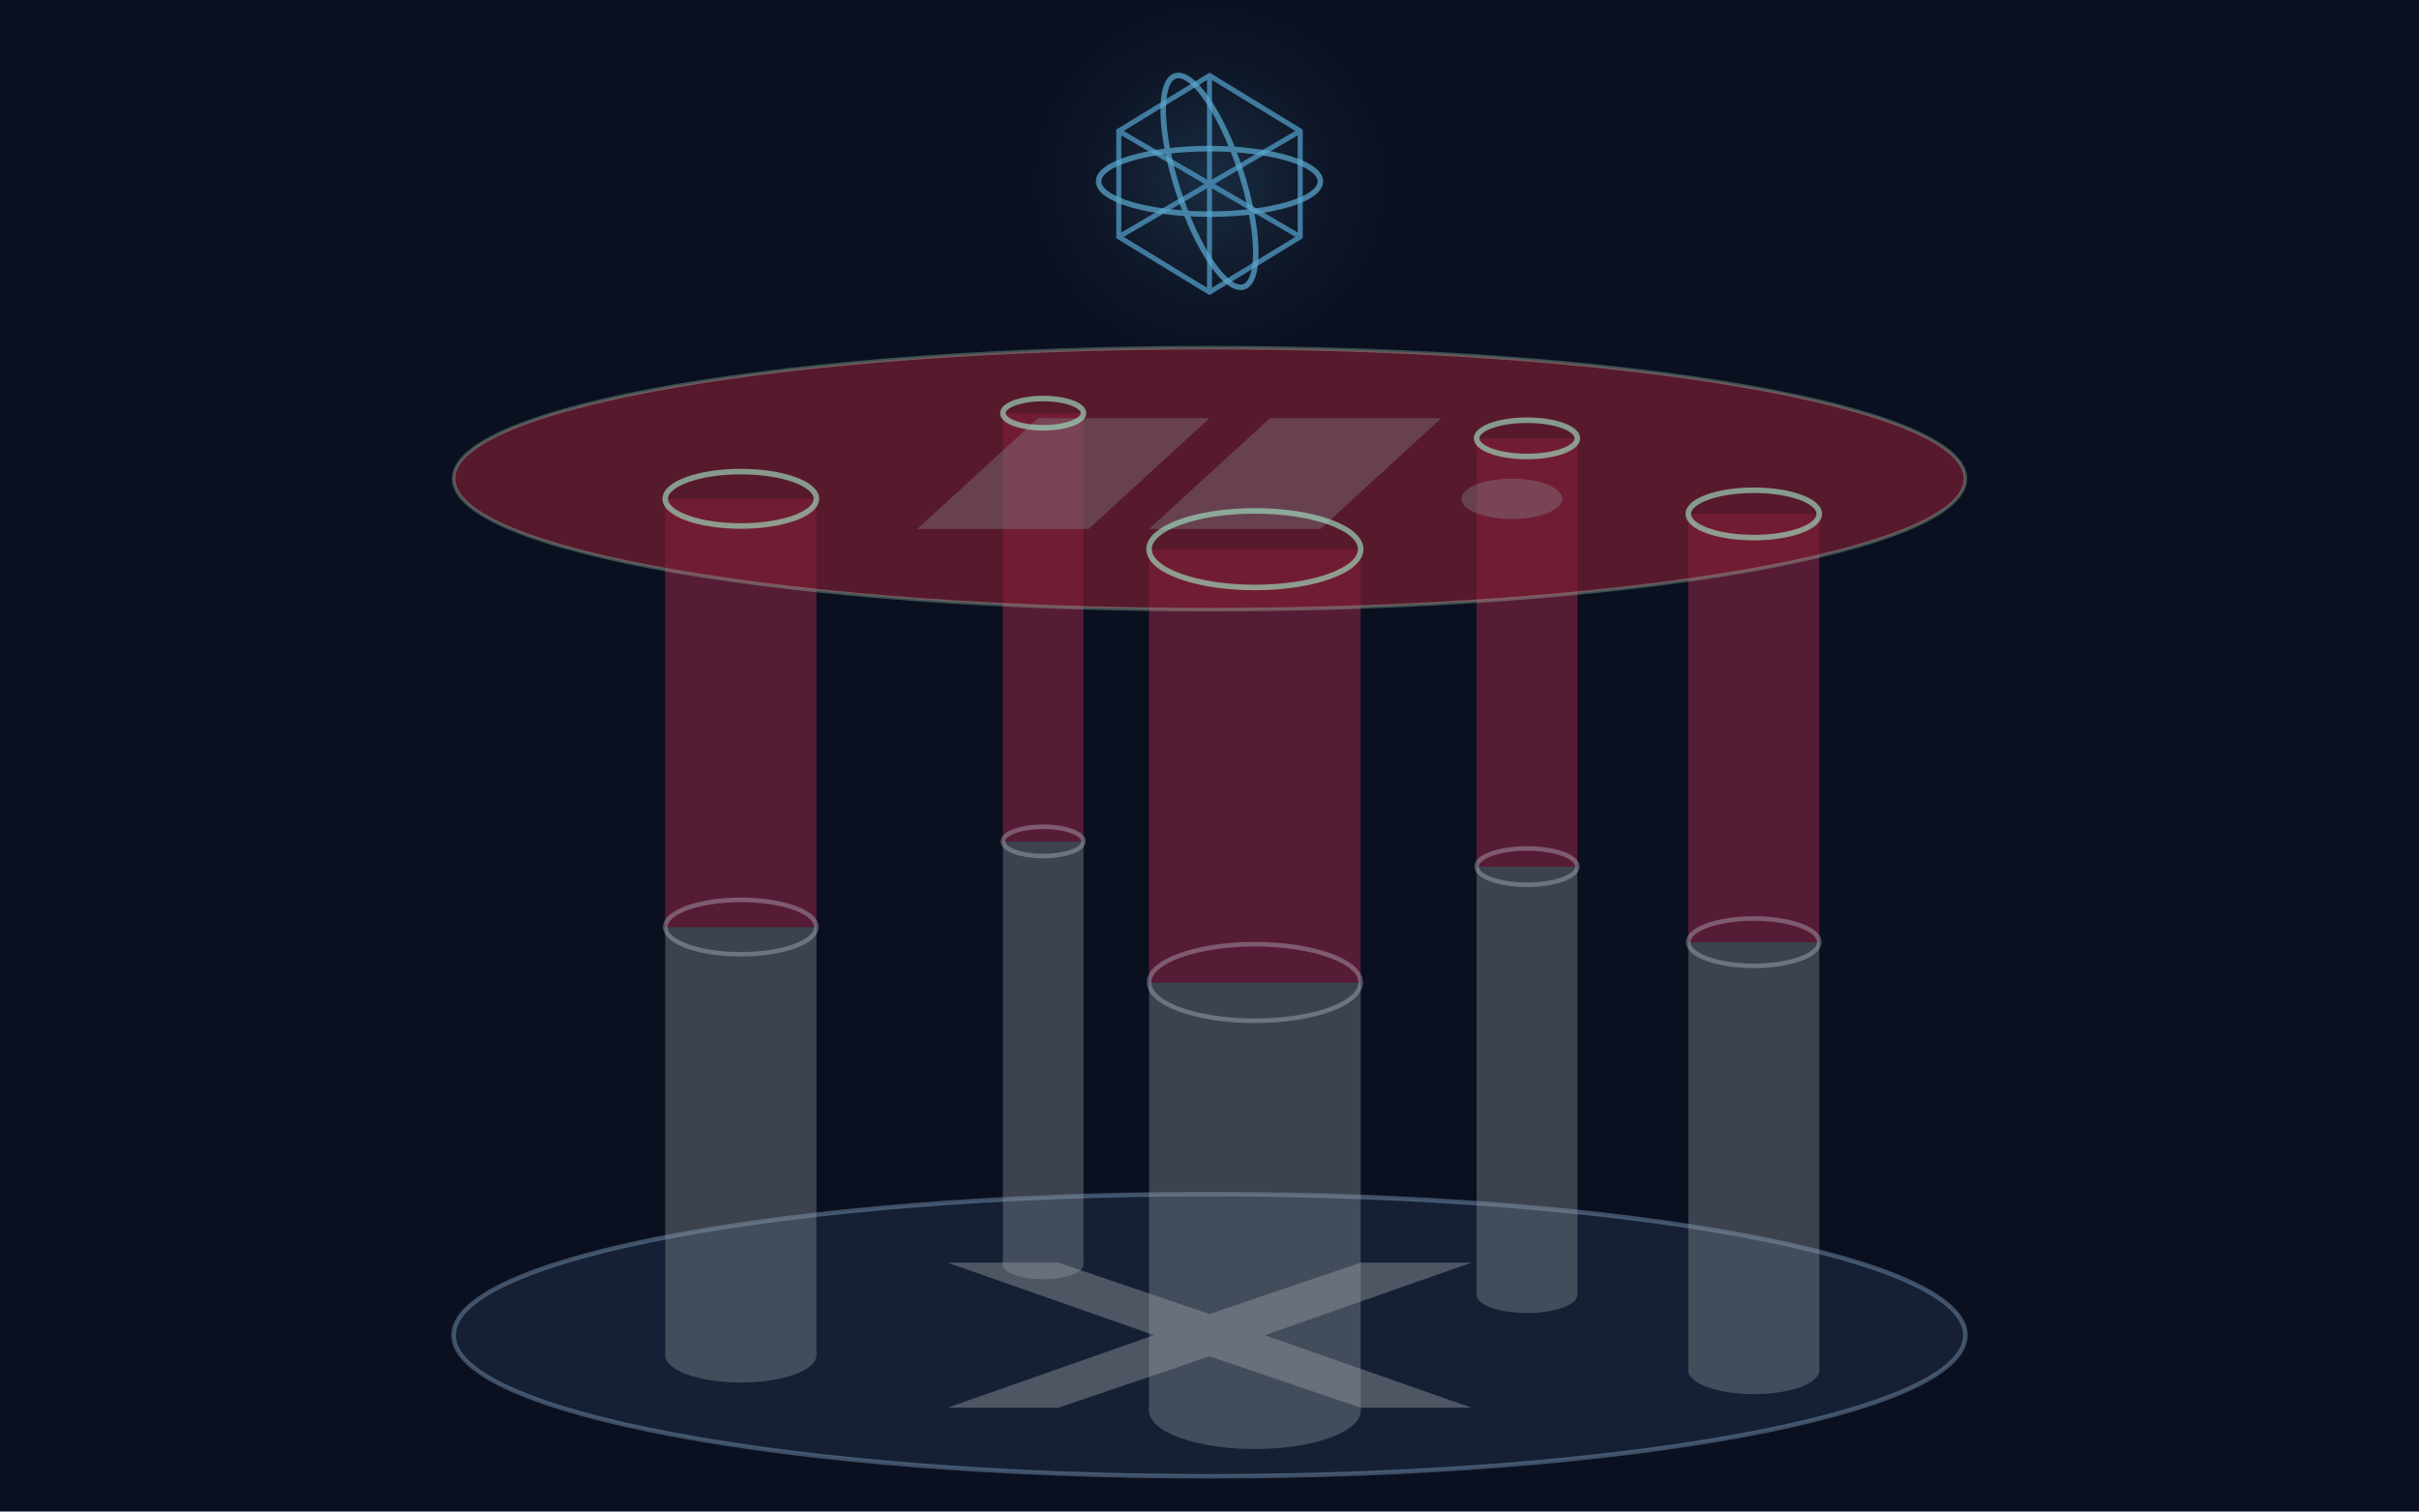
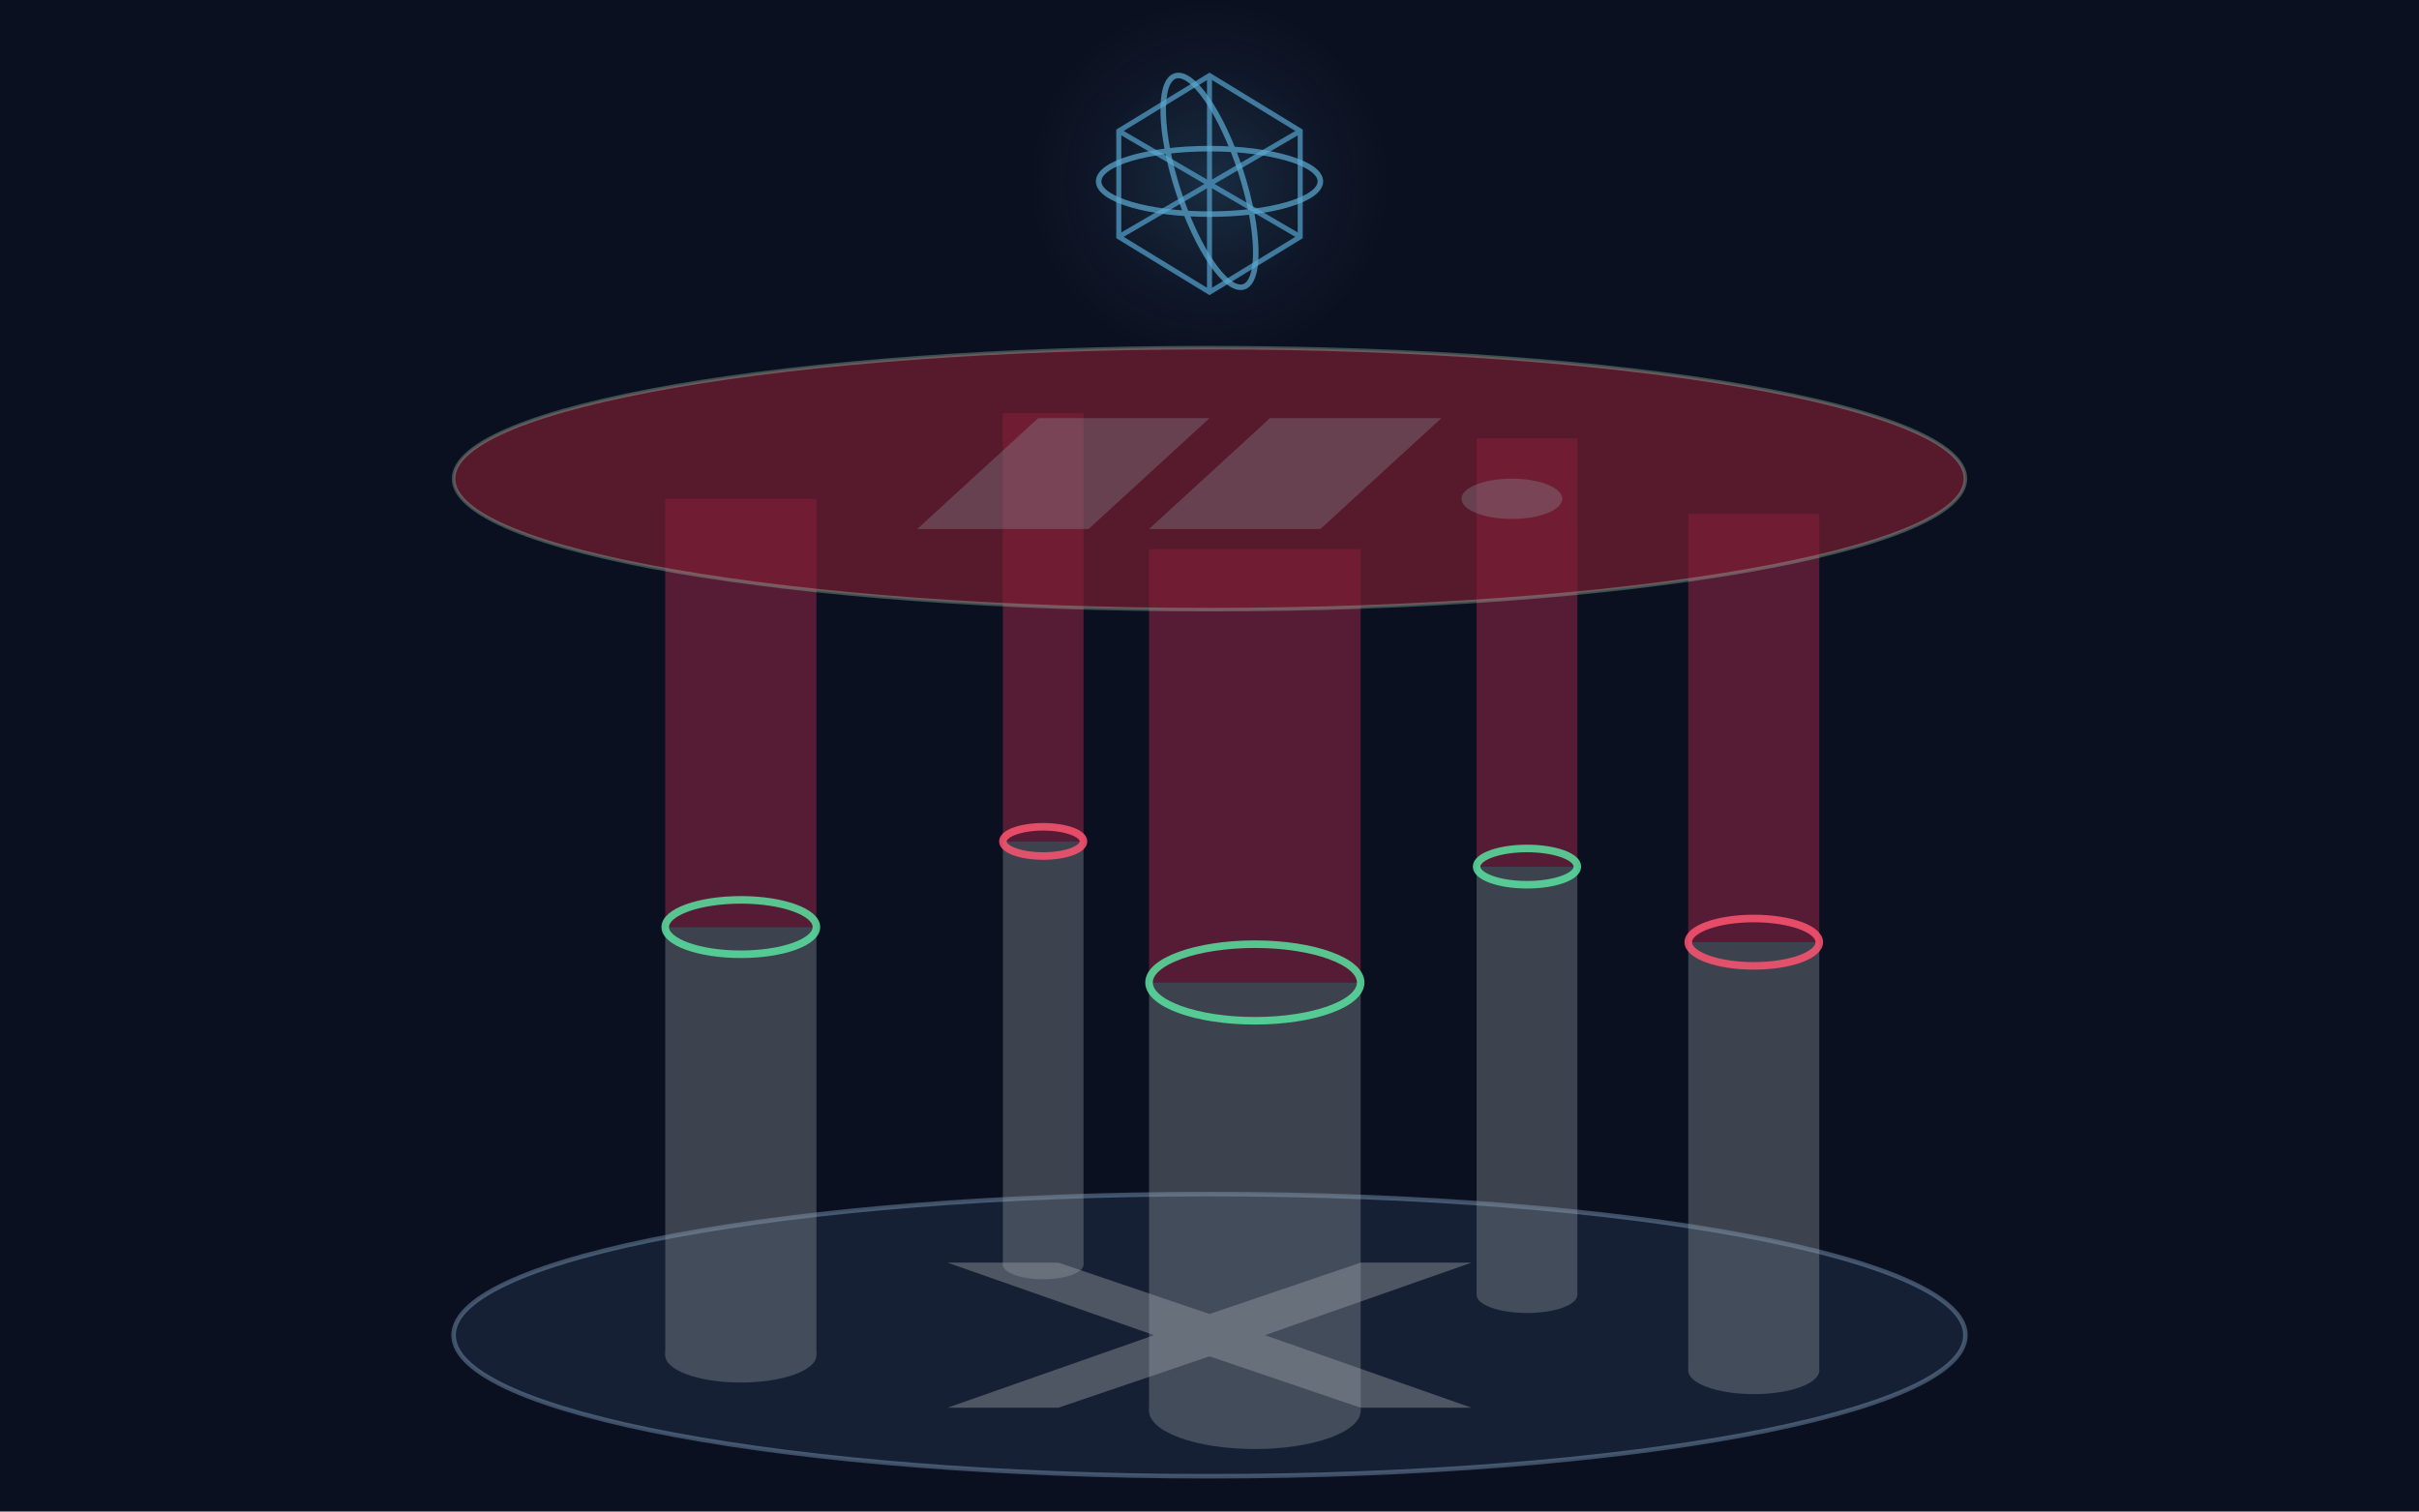
<svg xmlns="http://www.w3.org/2000/svg" viewBox="0 0 480 300" preserveAspectRatio="xMidYMid slice">
  <defs>
    <radialGradient id="vaultGlow" cx="50%" cy="50%" r="50%">
      <stop offset="0%" stop-color="#4a90b8" stop-opacity="0.22" />
      <stop offset="65%" stop-color="#4a90b8" stop-opacity="0.05" />
      <stop offset="100%" stop-color="#4a90b8" stop-opacity="0" />
    </radialGradient>
    <clipPath id="flareClip">
      <ellipse cx="240" cy="95" rx="150" ry="26" />
    </clipPath>
    <clipPath id="xrpClip">
      <ellipse cx="240" cy="265" rx="150" ry="28" />
    </clipPath>
  </defs>
  <rect width="480" height="300" fill="#0b1020" />
  <ellipse cx="240" cy="265" rx="150" ry="28" fill="#162034" />
  <g clip-path="url(#xrpClip)">
    <g opacity="0.42" fill="#9aa0a8" transform="translate(240,265) scale(1,0.30)">
      <path d="M-52-48 h22 l30 34 30-34 h22 l-41 48 41 48 h-22 l-30-34 -30 34 h-22 l41-48 z" />
    </g>
  </g>
  <ellipse cx="240" cy="265" rx="150" ry="28" fill="none" stroke="#7d9bba" stroke-width="0.9" opacity="0.45" />
  <g>
    <g fill="#b02a4e" opacity="0.46">
      <rect x="199" y="82" width="16" height="85" />
      <rect x="293" y="87" width="20" height="85" />
      <rect x="132" y="99" width="30" height="85" />
      <rect x="335" y="102" width="26" height="85" />
      <rect x="228" y="109" width="42" height="86" />
    </g>
    <g fill="#9aa0a8" opacity="0.34">
      <rect x="199" y="167" width="16" height="84" />
      <ellipse cx="207" cy="251" rx="8" ry="2.9" />
      <rect x="293" y="172" width="20" height="85" />
      <ellipse cx="303" cy="257" rx="10" ry="3.6" />
      <rect x="132" y="184" width="30" height="85" />
      <ellipse cx="147" cy="269" rx="15" ry="5.4" />
      <rect x="335" y="187" width="26" height="85" />
      <ellipse cx="348" cy="272" rx="13" ry="4.7" />
      <rect x="228" y="195" width="42" height="85" />
      <ellipse cx="249" cy="280" rx="21" ry="7.6" />
    </g>
-     <g fill="none" stroke="#cbd5e1" stroke-width="0.9" opacity="0.34">
-       <ellipse cx="207" cy="167" rx="8" ry="2.9" />
+     <g fill="none" stroke="#5be2a0" stroke-width="1.5" opacity="0.85">
      <ellipse cx="303" cy="172" rx="10" ry="3.6" />
      <ellipse cx="147" cy="184" rx="15" ry="5.4" />
+       <ellipse cx="249" cy="195" rx="21" ry="7.6" />
+     </g>
+     <g fill="none" stroke="#ff5470" stroke-width="1.5" opacity="0.85">
+       <ellipse cx="207" cy="167" rx="8" ry="2.9" />
      <ellipse cx="348" cy="187" rx="13" ry="4.7" />
-       <ellipse cx="249" cy="195" rx="21" ry="7.6" />
    </g>
  </g>
  <ellipse cx="240" cy="95" rx="150" ry="26" fill="#7b1e32" opacity="0.68" />
  <g clip-path="url(#flareClip)" opacity="0.34" fill="#8a8f96">
    <path d="M206 83 l34 0 -24 22 -34 0 z" />
    <path d="M252 83 l34 0 -24 22 -34 0 z" />
    <ellipse cx="300" cy="99" rx="10" ry="4" />
  </g>
  <ellipse cx="240" cy="95" rx="150" ry="26" fill="none" stroke="#9fe0c0" stroke-width="0.7" opacity="0.32" />
-   <g fill="none" stroke="#9fe0c0" stroke-width="1.1" opacity="0.65">
-     <ellipse cx="207" cy="82" rx="8" ry="2.9" />
-     <ellipse cx="303" cy="87" rx="10" ry="3.6" />
-     <ellipse cx="147" cy="99" rx="15" ry="5.4" />
-     <ellipse cx="348" cy="102" rx="13" ry="4.7" />
-     <ellipse cx="249" cy="109" rx="21" ry="7.6" />
-   </g>
  <circle cx="240" cy="36" r="36" fill="url(#vaultGlow)" />
  <g fill="none" stroke="#4a90b8" stroke-width="1" opacity="0.82">
    <path d="M240 15 l18 11 0 21 -18 11 -18-11 0-21 z" />
    <path d="M240 15 l0 43 M222 26 l36 21 M258 26 l-36 21" />
  </g>
  <g fill="none" stroke="#5aa8cf" stroke-width="1.1" opacity="0.72">
    <ellipse cx="240" cy="36" rx="22" ry="6.5" />
    <ellipse cx="240" cy="36" rx="22" ry="6.5" transform="rotate(72 240 36)" />
  </g>
</svg>
